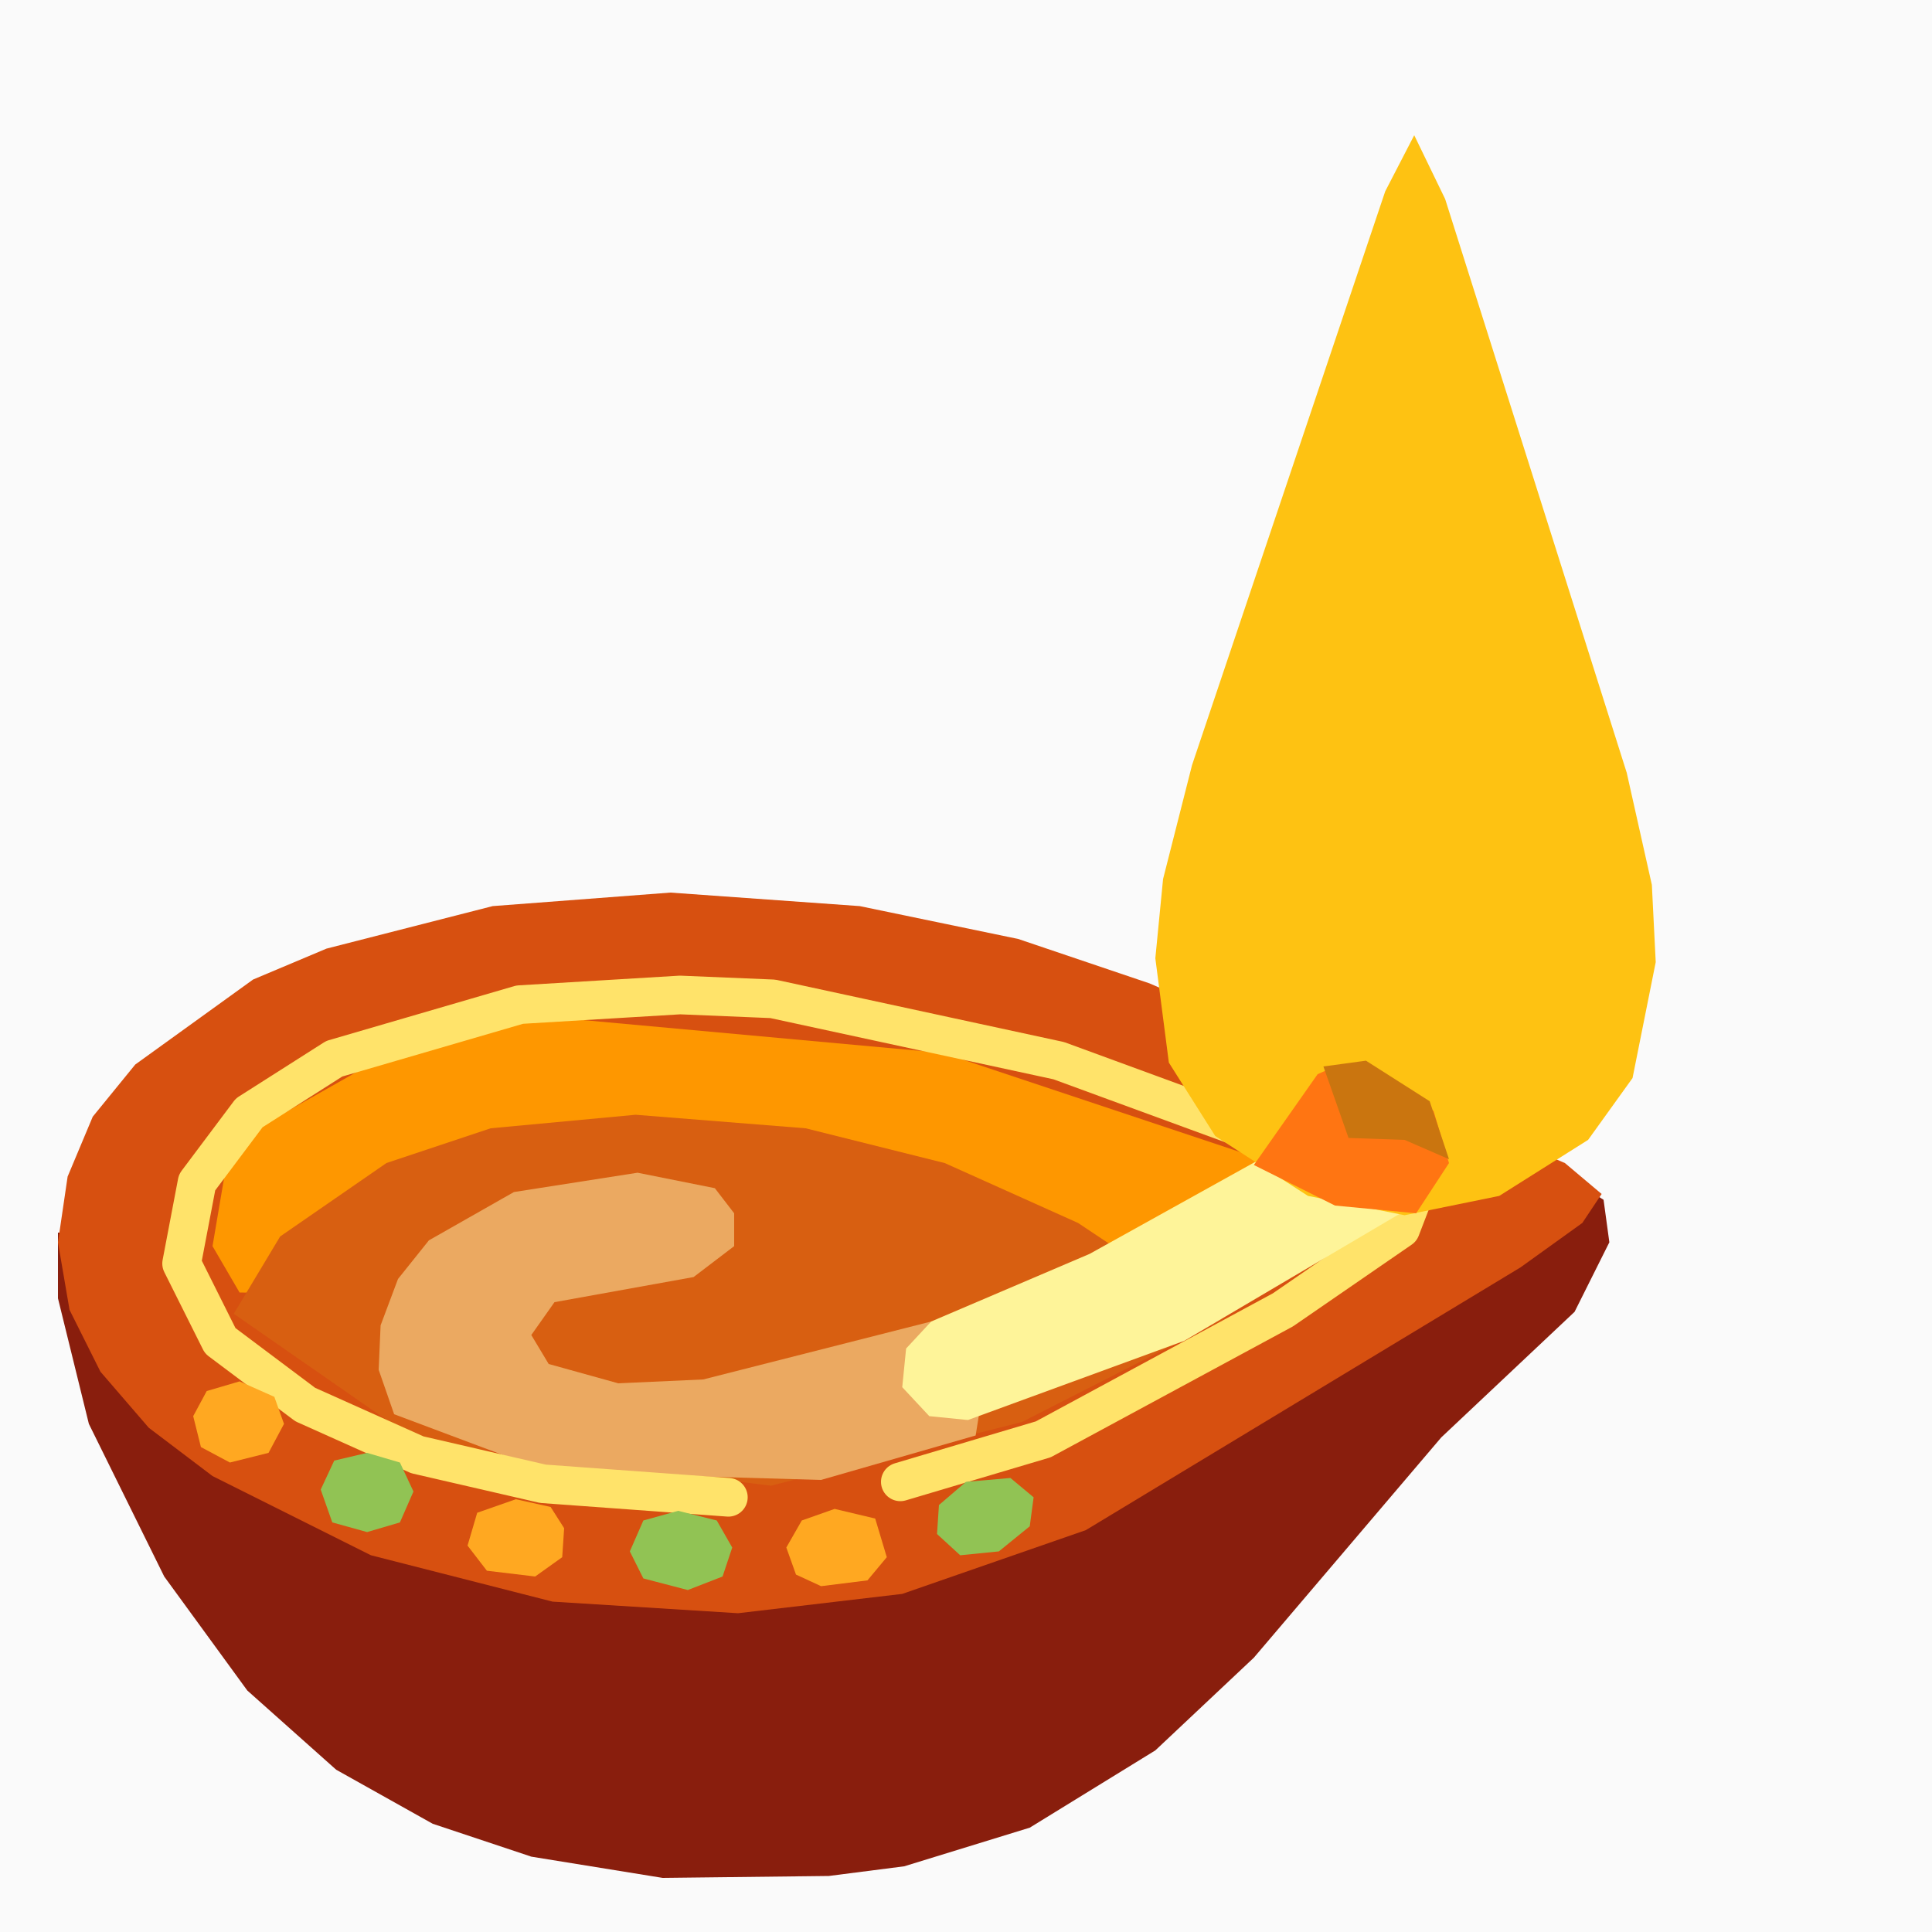
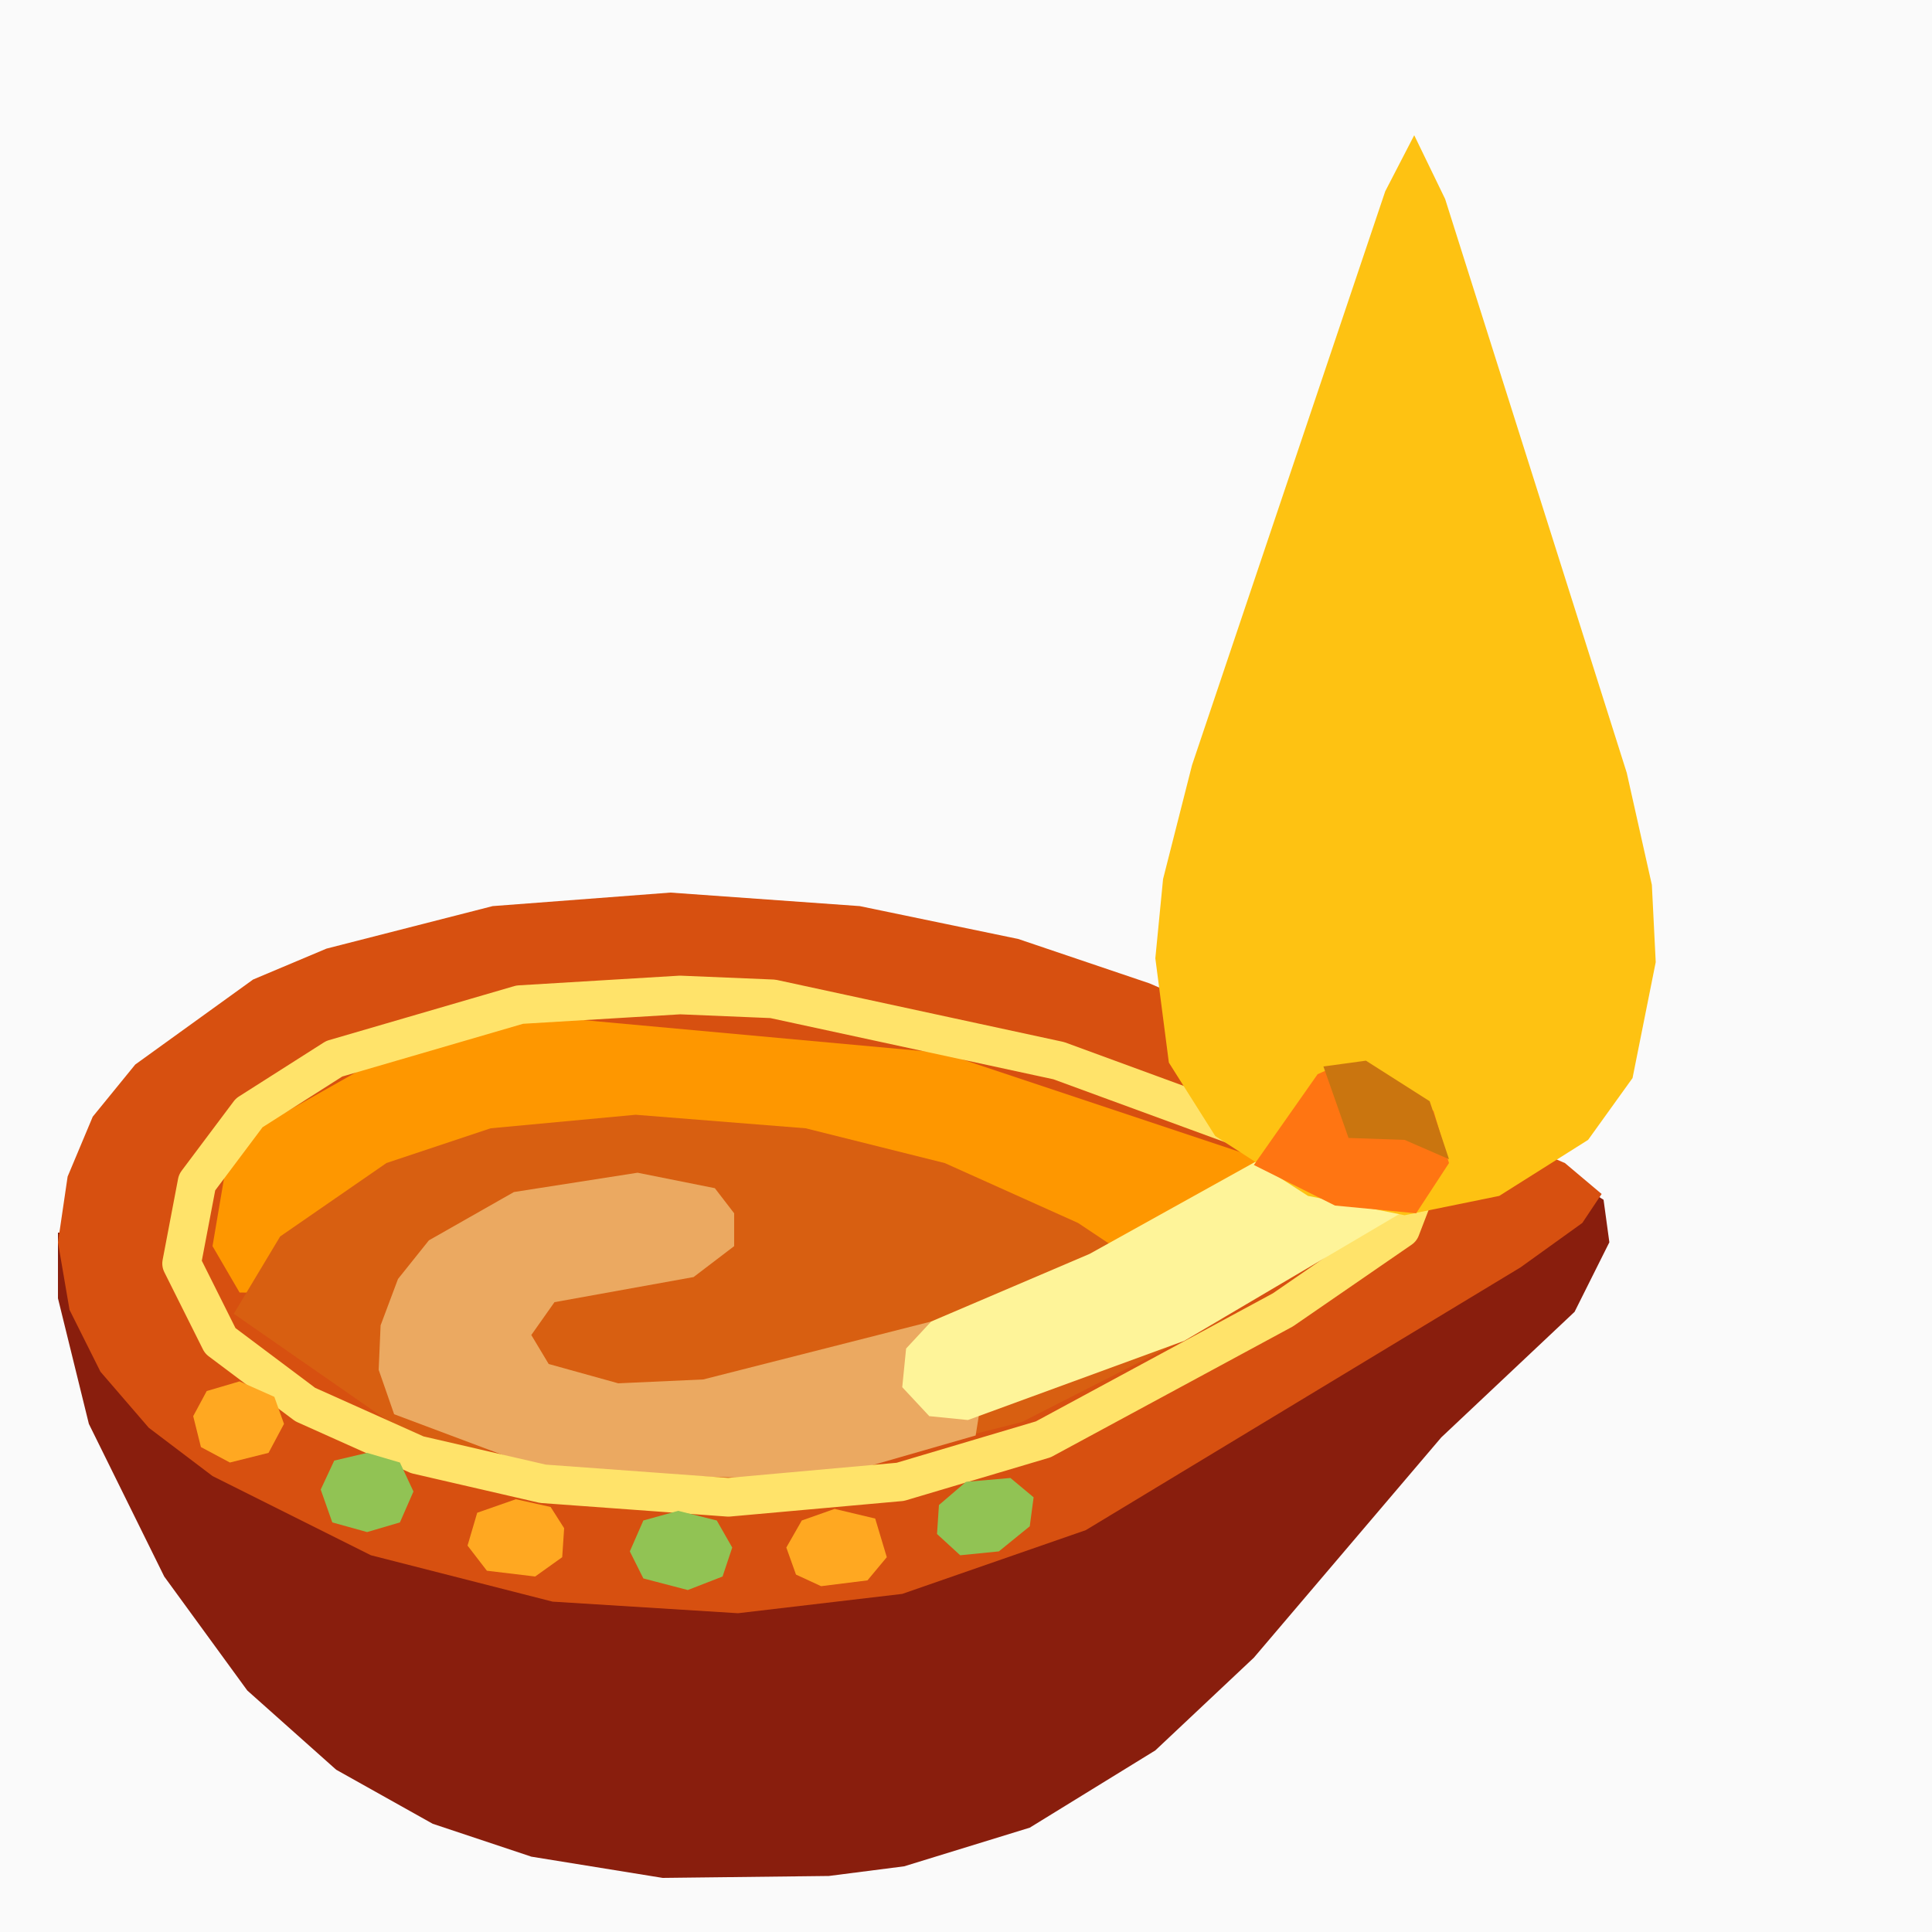
<svg xmlns="http://www.w3.org/2000/svg" viewBox="0 0 100 100" width="200" height="200">
  <rect width="100" height="100" fill="#fafafa" />
  <polygon points="43.8,63.5 3,63.8 3,67.2 4.6,73.7 8.5,81.6 12.8,87.5 17.4,91.6 22.4,94.4 27.5,96.1 34.3,97.2 42.9,97.1 46.8,96.6 53.3,94.6 59.8,90.6 64.9,85.8 74.6,74.4 81.5,67.9 83.3,64.3 83,62.1 81.1,60.9" fill="#891E0D" />
  <polygon points="38.2,83.5 46.7,82.5 56.2,79.2 78.7,65.6 81.9,63.3 82.9,61.8 81,60.2 59.5,50.9 52.7,48.6 44.5,46.9 34.7,46.2 25.5,46.9 16.9,49.1 13.1,50.7 7,55.1 4.8,57.8 3.5,60.9 3,64.3 3.6,67.8 5.2,71 7.7,73.9 11,76.4 19.2,80.5 28.6,82.9" fill="#D75010" />
  <polygon points="28,52.6 20.2,54.5 11.9,59.2 11,64.5 12.4,66.9 64.2,67.6 71.3,62.7 67.4,60.7 48.8,54.5" fill="#FE9700" />
  <polygon points="12.1,68 14.5,64 20,60.2 25.4,58.4 32.9,57.7 41.7,58.4 48.9,60.2 55.8,63.3 63.3,68.3 52.9,73.6 39.9,76.9 21.6,74.6" fill="#D85F11" />
  <polygon points="20.4,73.2 19.6,70.9 19.7,68.6 20.6,66.2 22.2,64.2 26.6,61.7 33,60.7 37,61.5 38,62.8 38,64.5 35.9,66.1 28.7,67.4 27.5,69.1 28.4,70.6 32,71.6 36.4,71.4 48.2,68.4 50.9,71.8 50.5,74.3 42.5,76.6 28.4,76.2" fill="#EBA961" />
-   <polyline points="37.7,77.5 28.1,76.8 21.6,75.3 15.8,72.7 11.4,69.4 9.4,65.4 10.2,61.2 12.9,57.6 17.3,54.8 26.9,52 35.2,51.5 40,51.7 54.8,54.9 66.8,59.3 73,62.3 72.5,63.6 66.4,67.8 54,74.5 46.6,76.7" fill="none" stroke="#FFE36A" stroke-width="2" stroke-linecap="round" stroke-linejoin="round" />
+   <polyline points="37.7,77.5 28.1,76.8 21.6,75.3 15.8,72.7 11.4,69.4 9.4,65.4 10.2,61.2 12.9,57.6 17.3,54.8 26.9,52 35.2,51.5 40,51.7 54.8,54.9 66.8,59.3 73,62.3 72.5,63.6 66.4,67.8 54,74.5 46.6,76.7 37.7,77.5" fill="none" stroke="#FFE36A" stroke-width="2" stroke-linecap="round" stroke-linejoin="round" />
  <polygon points="48.2,68.4 56.4,64.9 65.4,59.9 70.7,60.6 73,62.5 61.3,69.4 50.1,73.5 48.1,73.3 46.7,71.8 46.9,69.8" fill="#FEF499" />
  <polygon points="12.4,71.5 10.7,72 10,73.3 10.4,74.9 11.9,75.7 13.9,75.2 14.7,73.7 14.2,72.3" fill="#FFA821" />
  <polygon points="26.7,77.6 24.7,78.3 24.2,80 25.2,81.3 27.7,81.6 29.1,80.6 29.2,79.1 28.5,78" fill="#FFA821" />
  <polygon points="43.2,78.1 41.5,78.7 40.7,80.1 41.2,81.5 42.5,82.1 44.9,81.8 45.9,80.6 45.3,78.6" fill="#FFA821" />
  <polygon points="16.6,77.1 17.2,78.8 19,79.3 20.7,78.8 21.4,77.2 20.7,75.7 19,75.2 17.3,75.6" fill="#91C354" />
  <polygon points="32.6,80.3 33.3,81.7 35.6,82.3 37.4,81.6 37.9,80.1 37.1,78.7 35.1,78.2 33.3,78.7" fill="#91C354" />
  <polygon points="48.5,79.4 49.7,80.5 51.7,80.3 53.3,79 53.5,77.5 52.3,76.5 50,76.7 48.6,77.9" fill="#91C354" />
  <polygon points="73.2,7 71.7,9.9 61.7,39.6 60.2,45.5 59.8,49.6 60.5,55 62.9,58.8 67.7,61.9 72.7,62.9 77.6,61.9 82.2,59 84.5,55.8 85.7,49.8 85.5,45.8 84.2,40 74.8,10.3" fill="#FEC212" />
  <polygon points="68.2,55.6 64.9,60.3 69.1,62.4 73.3,62.8 75,60.2 74.2,57.5 71,55.5 69.1,55.2" fill="#FF7512" />
  <polygon points="69.8,58.9 72.7,59 75,60 74,57 70.7,54.9 68.5,55.2" fill="#CA750F" />
</svg>
